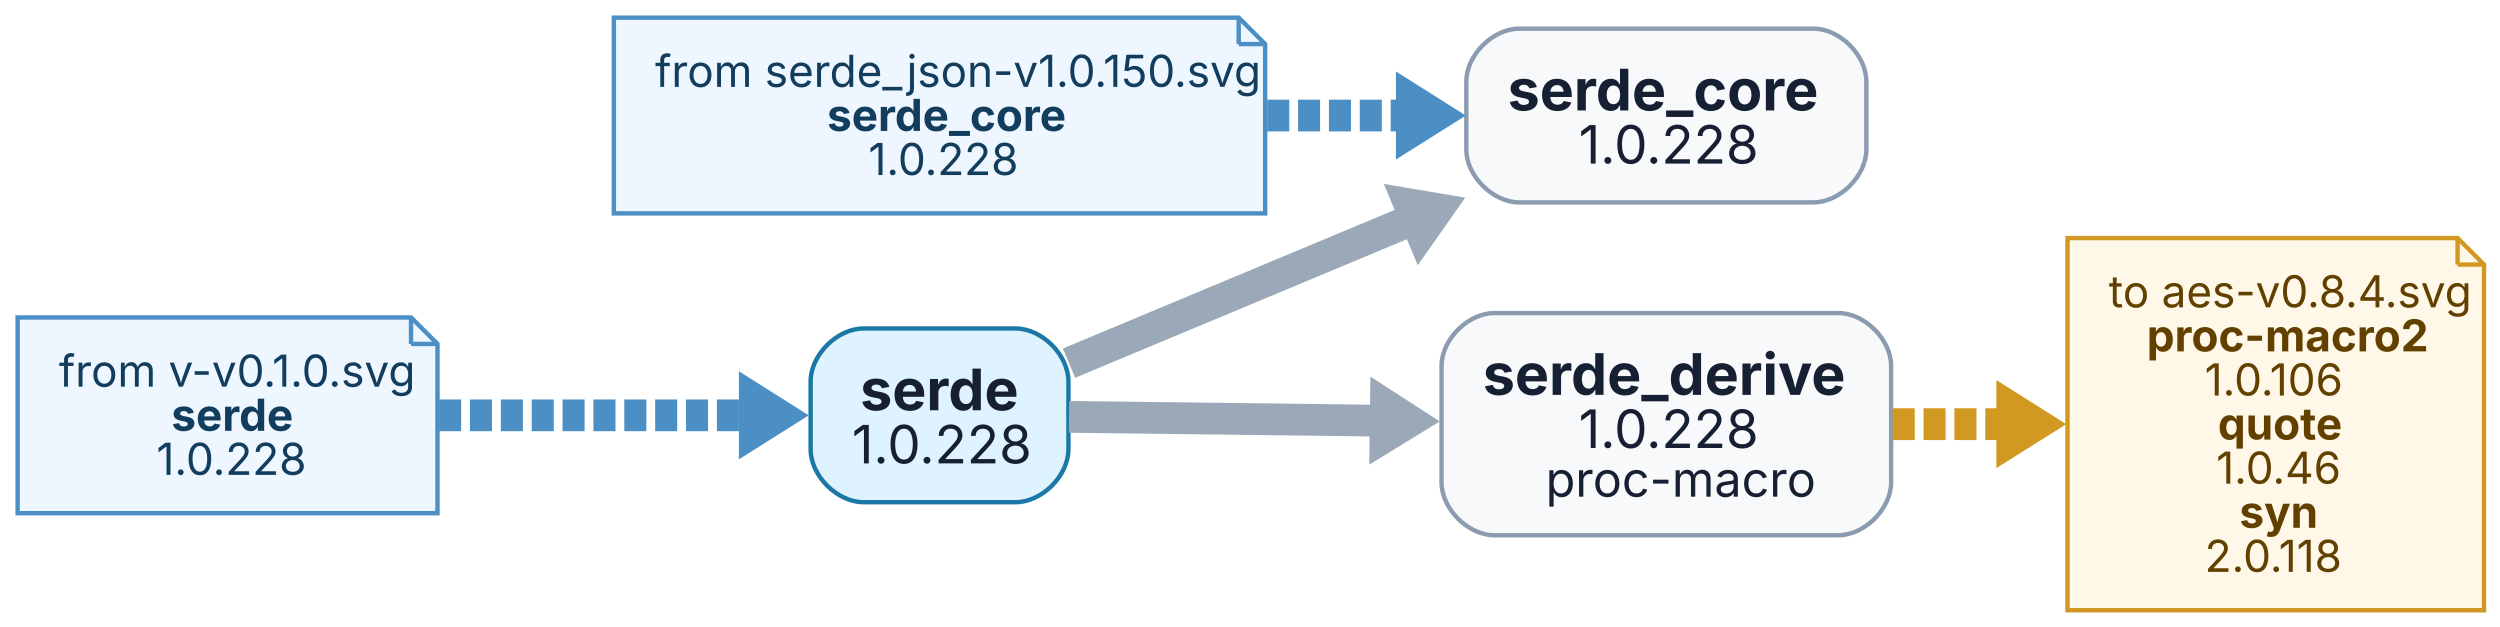
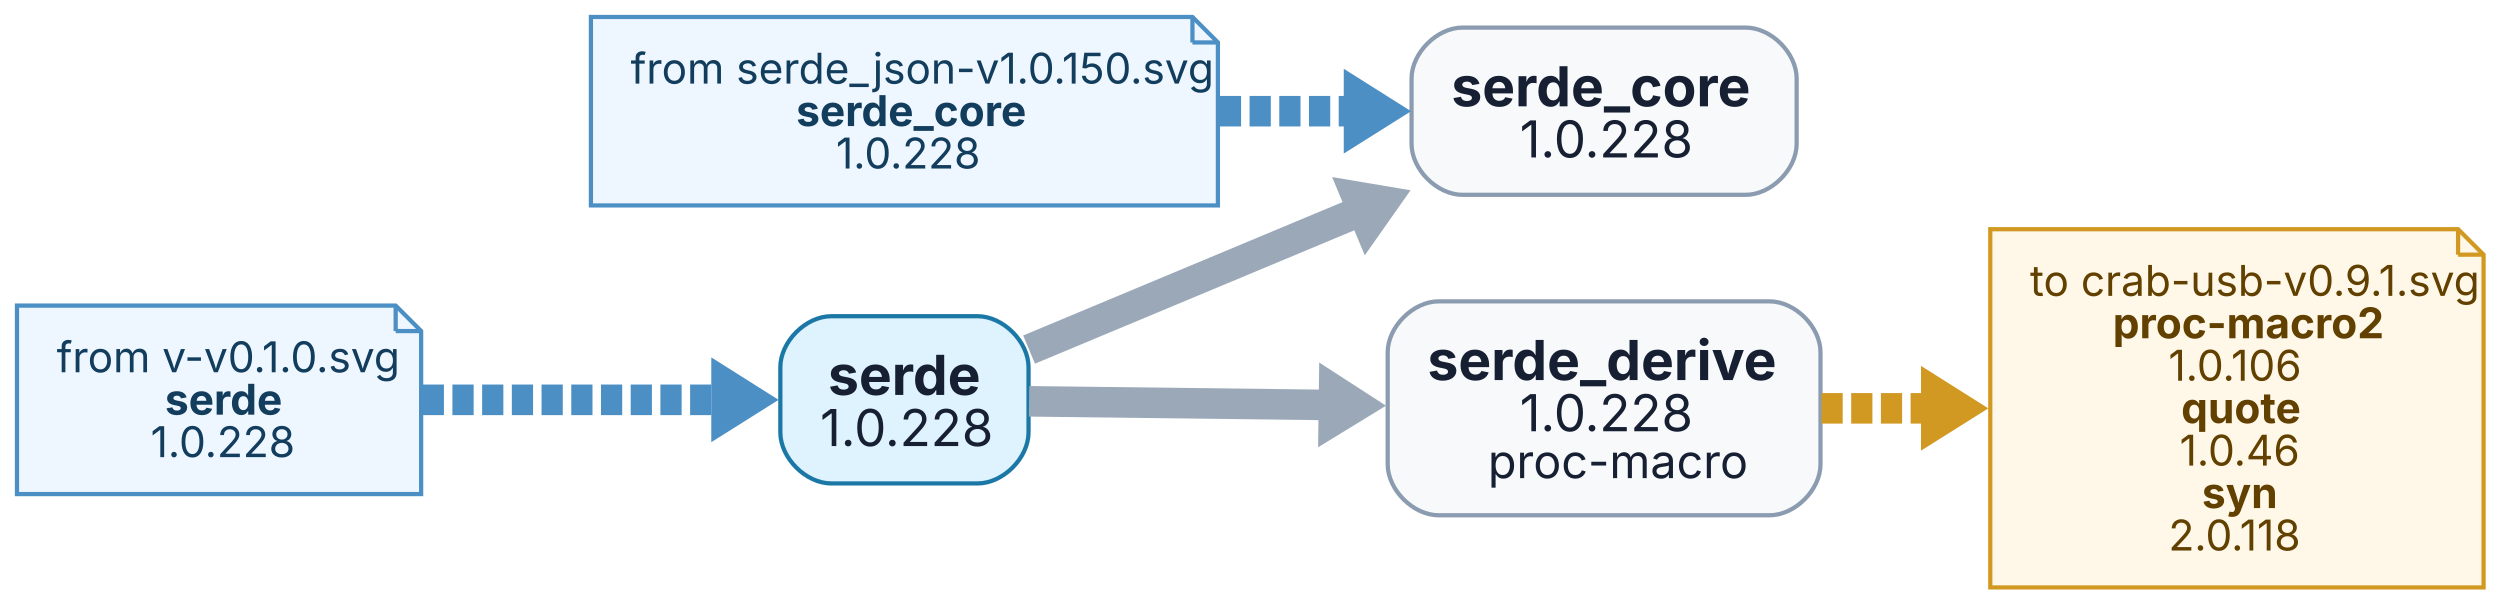
- <svg xmlns="http://www.w3.org/2000/svg" width="567pt" height="142pt" viewBox="0.00 0.00 567.00 142.00">
+ <svg xmlns="http://www.w3.org/2000/svg" width="589pt" height="142pt" viewBox="0.00 0.00 589.00 142.00">
  <g id="graph0" class="graph" transform="scale(1 1) rotate(0) translate(4 138.4)">
-     <polygon fill="white" stroke="none" points="-4,4 -4,-138.4 563.38,-138.4 563.38,4 -4,4" />
+     <polygon fill="white" stroke="none" points="-4,4 -4,-138.4 585.13,-138.4 585.13,4 -4,4" />
    <g id="node1" class="node">
      <path fill="#dff3ff" stroke="#1b78a6" d="M226.32,-63.9C226.32,-63.9 191.85,-63.9 191.85,-63.9 185.85,-63.9 179.85,-57.9 179.85,-51.9 179.85,-51.9 179.85,-36.5 179.85,-36.5 179.85,-30.5 185.85,-24.5 191.85,-24.5 191.85,-24.5 226.32,-24.5 226.32,-24.5 232.32,-24.5 238.32,-30.5 238.32,-36.5 238.32,-36.5 238.32,-51.9 238.32,-51.9 238.32,-57.9 232.32,-63.9 226.32,-63.9" />
      <text xml:space="preserve" text-anchor="start" x="191.08" y="-45.35" font-family="Inter,Arial" font-weight="bold" font-size="13.00" fill="#172033">serde</text>
      <text xml:space="preserve" text-anchor="start" x="189.21" y="-33.3" font-family="Inter,Arial" font-size="12.00" fill="#172033">1.0.228</text>
    </g>
    <g id="node2" class="node">
      <path fill="#f7f9fb" stroke="#8b9bb0" d="M407.29,-131.9C407.29,-131.9 340.56,-131.9 340.56,-131.9 334.56,-131.9 328.56,-125.9 328.56,-119.9 328.56,-119.9 328.56,-104.5 328.56,-104.5 328.56,-98.5 334.56,-92.5 340.56,-92.5 340.56,-92.5 407.29,-92.5 407.29,-92.5 413.29,-92.5 419.29,-98.5 419.29,-104.5 419.29,-104.5 419.29,-119.9 419.29,-119.9 419.29,-125.9 413.29,-131.9 407.29,-131.9" />
      <text xml:space="preserve" text-anchor="start" x="337.93" y="-113.35" font-family="Inter,Arial" font-weight="bold" font-size="13.00" fill="#172033">serde_core</text>
      <text xml:space="preserve" text-anchor="start" x="354.05" y="-101.3" font-family="Inter,Arial" font-size="12.00" fill="#172033">1.0.228</text>
    </g>
    <g id="edge1" class="edge">
      <path fill="none" stroke="#9aa8b8" stroke-width="7.2" d="M238.45,-56.04C260.13,-65.1 290.72,-77.87 317.24,-88.95" />
      <polygon fill="#9aa8b8" stroke="#9aa8b8" stroke-width="7.2" points="315.68,-92.05 322.09,-90.97 318.35,-85.65 315.68,-92.05" />
    </g>
    <g id="node3" class="node">
      <path fill="#f7f9fb" stroke="#8b9bb0" d="M412.91,-67.4C412.91,-67.4 334.94,-67.4 334.94,-67.4 328.94,-67.4 322.94,-61.4 322.94,-55.4 322.94,-55.4 322.94,-29 322.94,-29 322.94,-23 328.94,-17 334.94,-17 334.94,-17 412.91,-17 412.91,-17 418.91,-17 424.91,-23 424.91,-29 424.91,-29 424.91,-55.4 424.91,-55.4 424.91,-61.4 418.91,-67.4 412.91,-67.4" />
      <text xml:space="preserve" text-anchor="start" x="332.3" y="-48.85" font-family="Inter,Arial" font-weight="bold" font-size="13.00" fill="#172033">serde_derive</text>
      <text xml:space="preserve" text-anchor="start" x="354.05" y="-36.8" font-family="Inter,Arial" font-size="12.00" fill="#172033">1.0.228</text>
      <text xml:space="preserve" text-anchor="start" x="346.55" y="-25.75" font-family="Inter,Arial" font-size="11.00" fill="#172033">proc-macro</text>
    </g>
    <g id="edge2" class="edge">
      <path fill="none" stroke="#9aa8b8" stroke-width="7.2" d="M238.45,-43.85C258.34,-43.61 285.71,-43.27 310.57,-42.97" />
      <polygon fill="#9aa8b8" stroke="#9aa8b8" stroke-width="7.2" points="310.32,-46.43 315.78,-42.9 310.23,-39.5 310.32,-46.43" />
    </g>
    <g id="node4" class="node">
-       <polygon fill="#fff8e8" stroke="#d19922" points="553.38,-84.4 464.91,-84.4 464.91,0 559.38,0 559.38,-78.4 553.38,-84.4" />
-       <polyline fill="none" stroke="#d19922" points="553.38,-84.4 553.38,-78.4" />
-       <polyline fill="none" stroke="#d19922" points="559.38,-78.4 553.38,-78.4" />
-       <text xml:space="preserve" text-anchor="start" x="474.27" y="-68.7" font-family="Inter,Arial" font-size="10.00" fill="#614000">to aes-v0.8.4.svg</text>
-       <text xml:space="preserve" text-anchor="start" x="482.89" y="-58.7" font-family="Inter,Arial" font-weight="bold" font-size="10.00" fill="#614000">proc-macro2</text>
-       <text xml:space="preserve" text-anchor="start" x="496.02" y="-48.7" font-family="Inter,Arial" font-size="10.00" fill="#614000">1.0.106</text>
-       <text xml:space="preserve" text-anchor="start" x="499.02" y="-38.7" font-family="Inter,Arial" font-weight="bold" font-size="10.00" fill="#614000">quote</text>
-       <text xml:space="preserve" text-anchor="start" x="498.64" y="-28.7" font-family="Inter,Arial" font-size="10.00" fill="#614000">1.0.46</text>
-       <text xml:space="preserve" text-anchor="start" x="503.89" y="-18.7" font-family="Inter,Arial" font-weight="bold" font-size="10.00" fill="#614000">syn</text>
-       <text xml:space="preserve" text-anchor="start" x="496.02" y="-8.7" font-family="Inter,Arial" font-size="10.00" fill="#614000">2.0.118</text>
+       <polygon fill="#fff8e8" stroke="#d19922" points="575.13,-84.4 464.91,-84.4 464.91,0 581.13,0 581.13,-78.4 575.13,-84.4" />
+       <polyline fill="none" stroke="#d19922" points="575.13,-84.4 575.13,-78.4" />
+       <polyline fill="none" stroke="#d19922" points="581.13,-78.4 575.13,-78.4" />
+       <text xml:space="preserve" text-anchor="start" x="474.27" y="-68.7" font-family="Inter,Arial" font-size="10.00" fill="#614000">to crab-usb-v0.9.1.svg</text>
+       <text xml:space="preserve" text-anchor="start" x="493.77" y="-58.7" font-family="Inter,Arial" font-weight="bold" font-size="10.00" fill="#614000">proc-macro2</text>
+       <text xml:space="preserve" text-anchor="start" x="506.89" y="-48.7" font-family="Inter,Arial" font-size="10.00" fill="#614000">1.0.106</text>
+       <text xml:space="preserve" text-anchor="start" x="509.89" y="-38.7" font-family="Inter,Arial" font-weight="bold" font-size="10.00" fill="#614000">quote</text>
+       <text xml:space="preserve" text-anchor="start" x="509.52" y="-28.7" font-family="Inter,Arial" font-size="10.00" fill="#614000">1.0.46</text>
+       <text xml:space="preserve" text-anchor="start" x="514.77" y="-18.7" font-family="Inter,Arial" font-weight="bold" font-size="10.00" fill="#614000">syn</text>
+       <text xml:space="preserve" text-anchor="start" x="506.89" y="-8.7" font-family="Inter,Arial" font-size="10.00" fill="#614000">2.0.118</text>
    </g>
    <g id="edge3" class="edge">
-       <path fill="none" stroke="#d19922" stroke-width="7.2" stroke-dasharray="5,2" d="M425.26,-42.2C434.12,-42.2 443.41,-42.2 452.47,-42.2" />
-       <polygon fill="#d19922" stroke="#d19922" stroke-width="7.2" points="452.37,-45.67 457.87,-42.2 452.37,-38.74 452.37,-45.67" />
+       <path fill="none" stroke="#d19922" stroke-width="7.2" stroke-dasharray="5,2" d="M425.14,-42.2C433.93,-42.2 443.22,-42.2 452.43,-42.2" />
+       <polygon fill="#d19922" stroke="#d19922" stroke-width="7.2" points="452.19,-45.67 457.69,-42.2 452.19,-38.74 452.19,-45.67" />
    </g>
    <g id="node5" class="node">
      <polygon fill="#eef6ff" stroke="#4b8fc5" points="276.94,-134.4 135.22,-134.4 135.22,-90 282.94,-90 282.94,-128.4 276.94,-134.4" />
      <polyline fill="none" stroke="#4b8fc5" points="276.94,-134.4 276.94,-128.4" />
      <polyline fill="none" stroke="#4b8fc5" points="282.94,-128.4 276.94,-128.4" />
      <text xml:space="preserve" text-anchor="start" x="144.58" y="-118.7" font-family="Inter,Arial" font-size="10.00" fill="#123d5c">from serde_json-v1.0.150.svg</text>
      <text xml:space="preserve" text-anchor="start" x="183.58" y="-108.7" font-family="Inter,Arial" font-weight="bold" font-size="10.00" fill="#123d5c">serde_core</text>
      <text xml:space="preserve" text-anchor="start" x="192.96" y="-98.7" font-family="Inter,Arial" font-size="10.00" fill="#123d5c">1.0.228</text>
    </g>
    <g id="edge4" class="edge">
      <path fill="none" stroke="#4b8fc5" stroke-width="7.2" stroke-dasharray="5,2" d="M283.4,-112.2C294.45,-112.2 305.69,-112.2 316.31,-112.2" />
      <polygon fill="#4b8fc5" stroke="#4b8fc5" stroke-width="7.2" points="316.19,-115.67 321.69,-112.2 316.19,-108.74 316.19,-115.67" />
    </g>
    <g id="node6" class="node">
      <polygon fill="#eef6ff" stroke="#4b8fc5" points="89.22,-66.4 0,-66.4 0,-22 95.22,-22 95.22,-60.4 89.22,-66.4" />
      <polyline fill="none" stroke="#4b8fc5" points="89.22,-66.4 89.22,-60.4" />
      <polyline fill="none" stroke="#4b8fc5" points="95.22,-60.4 89.22,-60.4" />
      <text xml:space="preserve" text-anchor="start" x="9.36" y="-50.7" font-family="Inter,Arial" font-size="10.00" fill="#123d5c">from v-v0.1.0.svg</text>
      <text xml:space="preserve" text-anchor="start" x="34.86" y="-40.7" font-family="Inter,Arial" font-weight="bold" font-size="10.00" fill="#123d5c">serde</text>
      <text xml:space="preserve" text-anchor="start" x="31.49" y="-30.7" font-family="Inter,Arial" font-size="10.00" fill="#123d5c">1.0.228</text>
    </g>
    <g id="edge5" class="edge">
      <path fill="none" stroke="#4b8fc5" stroke-width="7.2" stroke-dasharray="5,2" d="M95.59,-44.2C118.33,-44.2 145.36,-44.2 167.23,-44.2" />
      <polygon fill="#4b8fc5" stroke="#4b8fc5" stroke-width="7.2" points="167.18,-47.67 172.68,-44.2 167.18,-40.74 167.18,-47.67" />
    </g>
  </g>
</svg>
